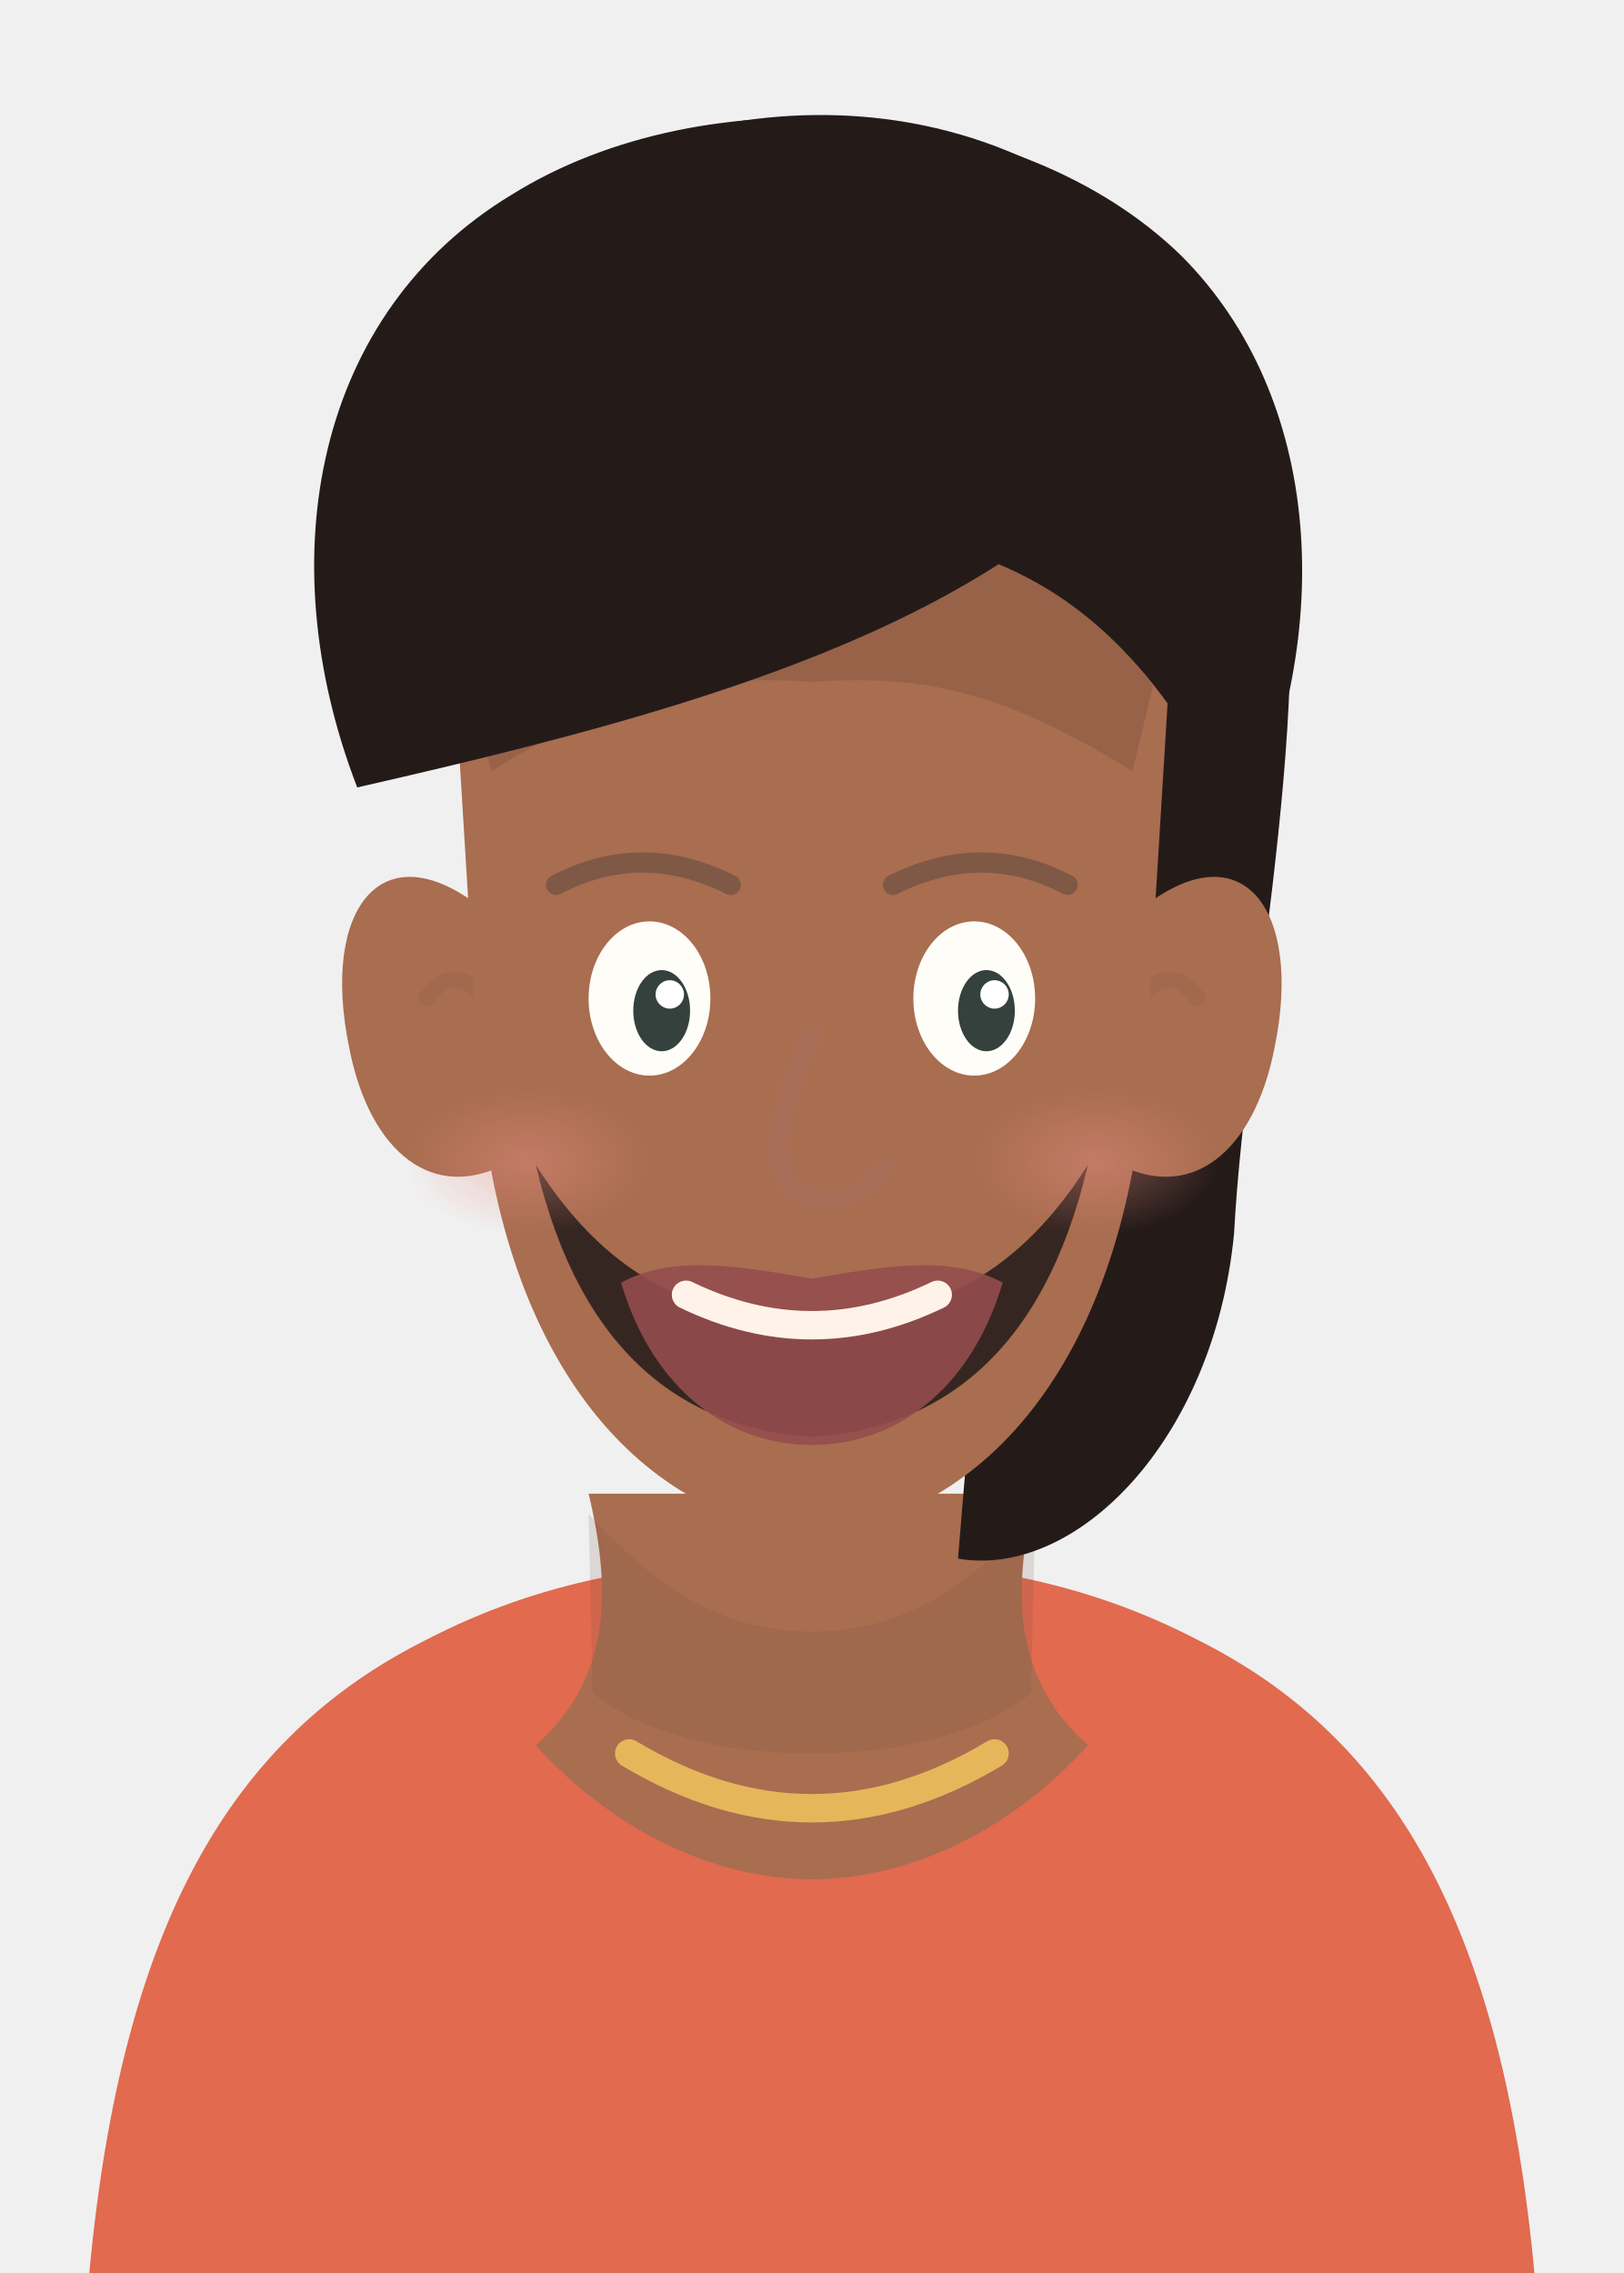
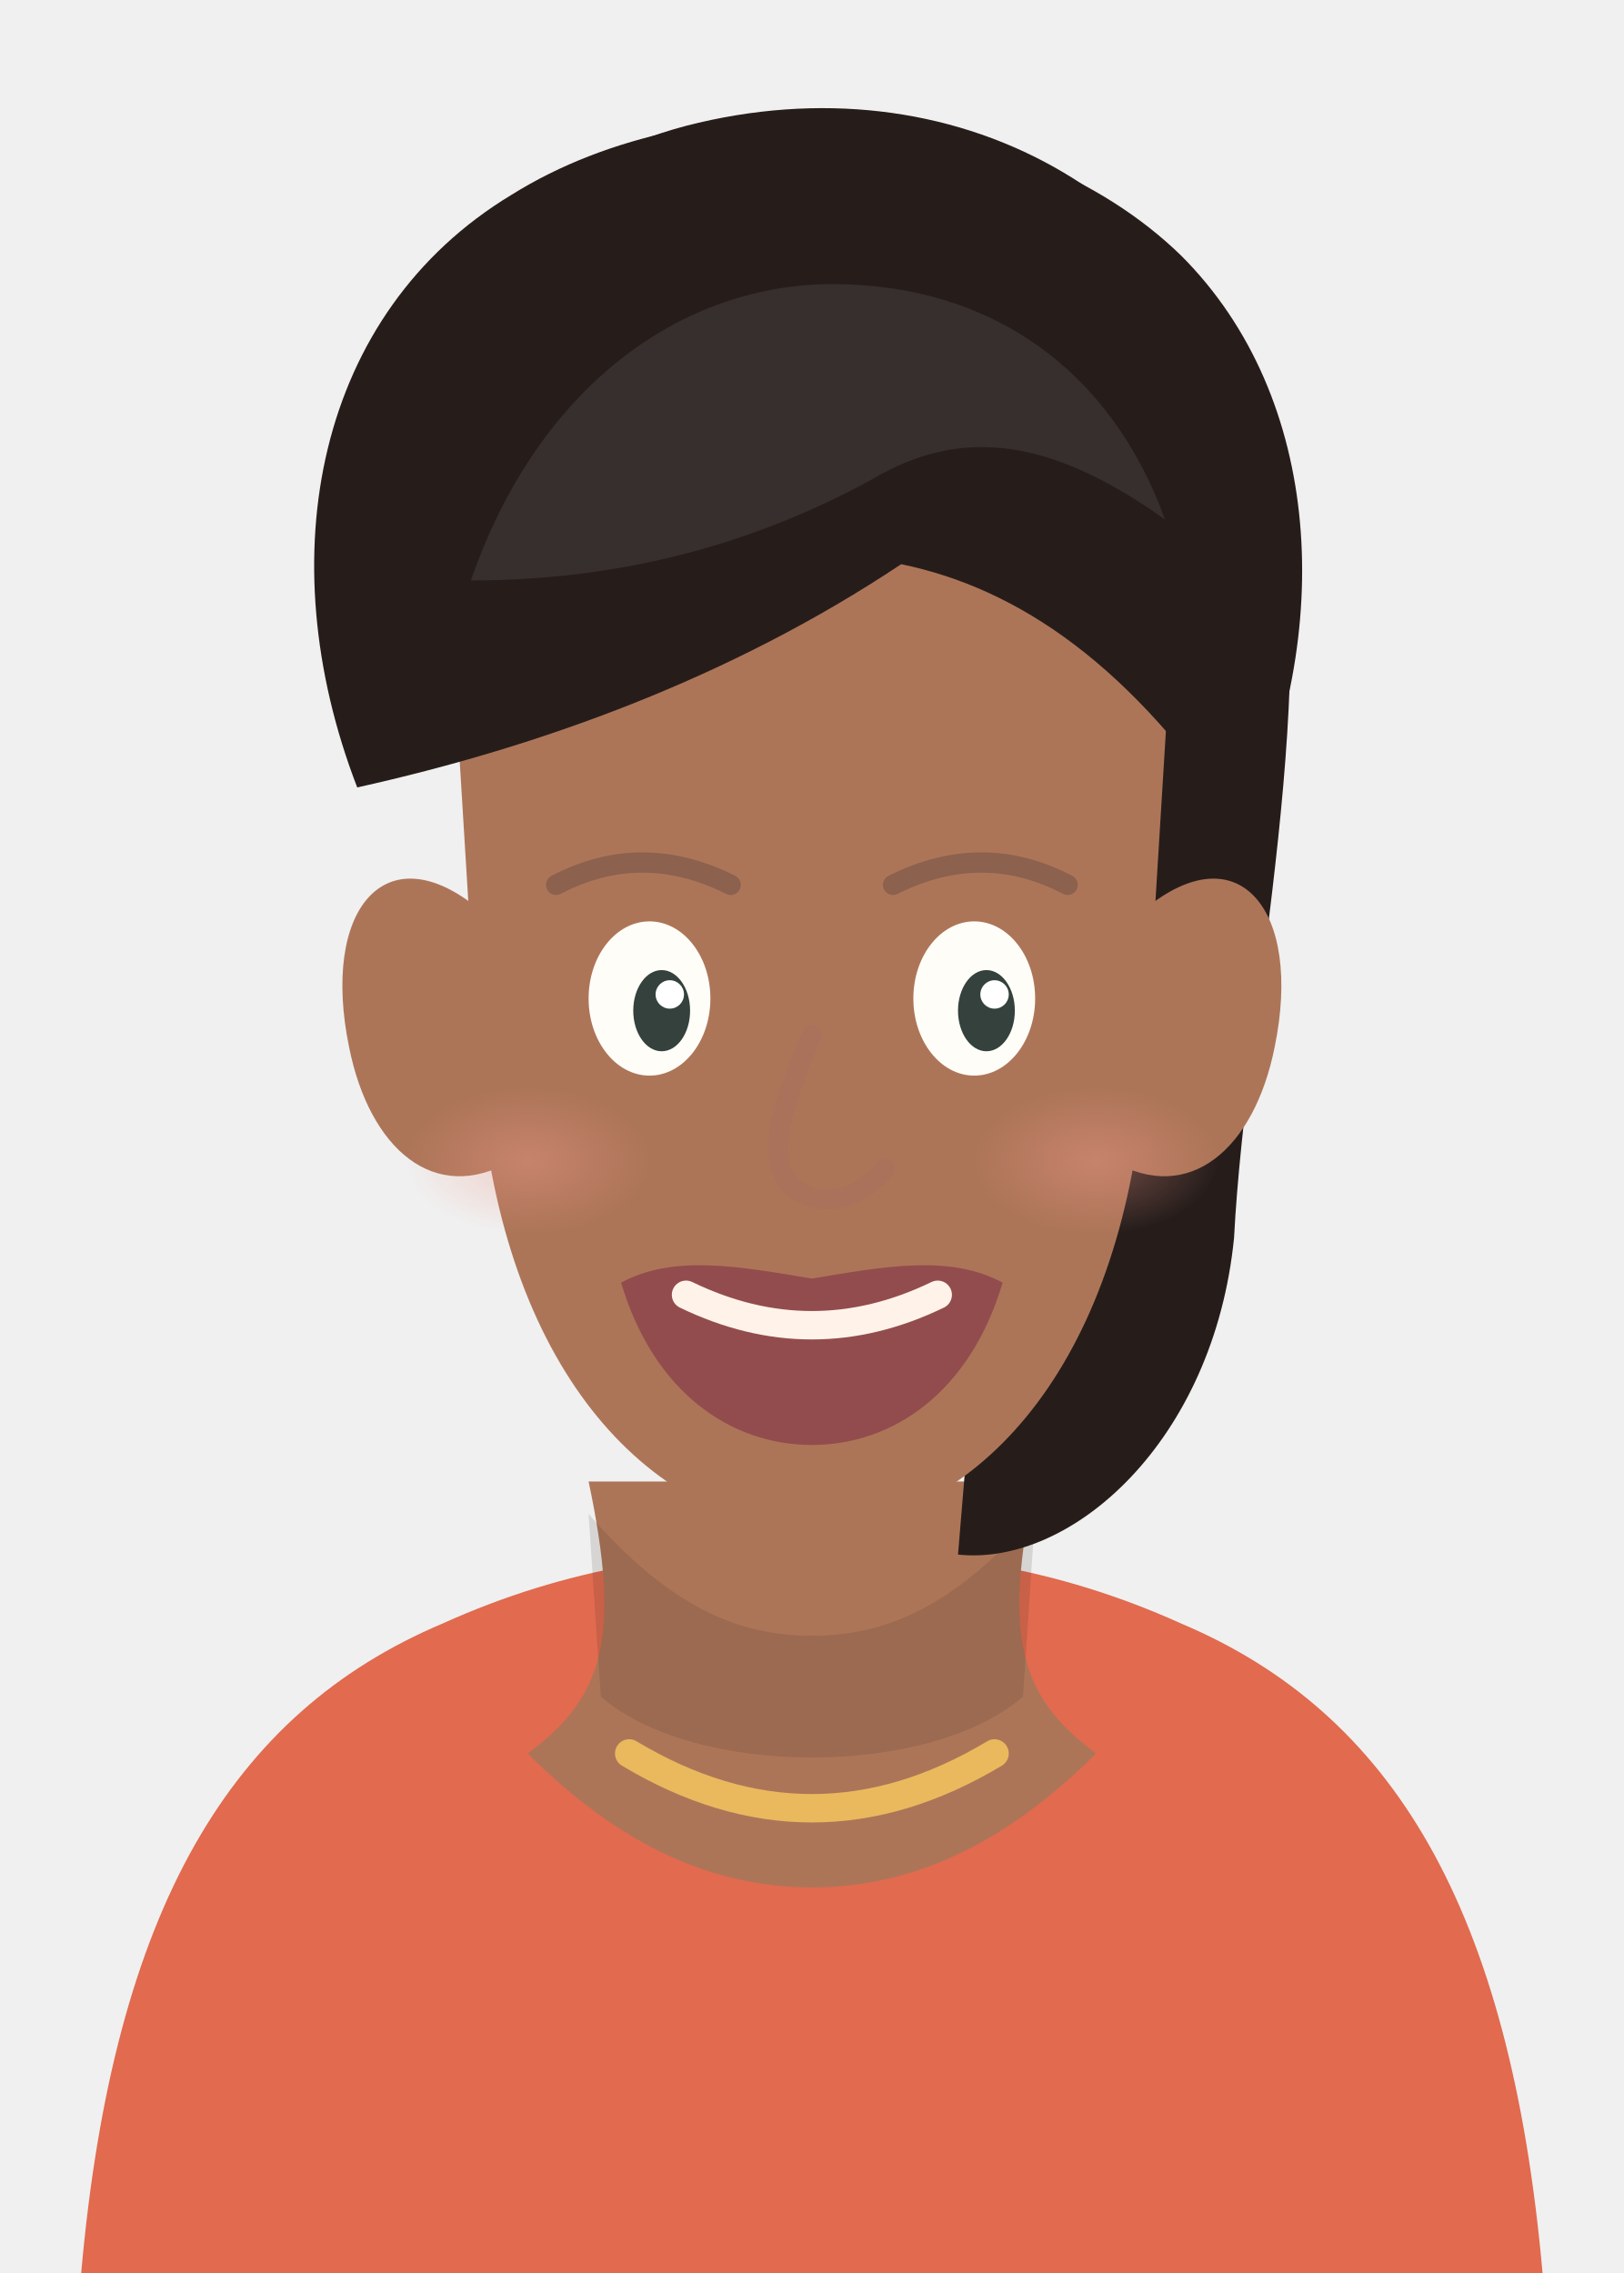
<svg xmlns="http://www.w3.org/2000/svg" viewBox="0 0 400 560" role="img" aria-labelledby="title desc">
  <defs>
-     <linearGradient id="skin" x1="0" y1="0" x2=".15" y2="1">
-       <stop stop-color="#a96d50" />
-       <stop offset=".58" stop-color="#a96d50" />
-       <stop offset="1" stop-color="#a96d50" />
+     <linearGradient id="skin" x2=".1" y2="1">
+       <stop stop-color="#ad7558" />
+       <stop offset="1" stop-color="#ad7558" />
    </linearGradient>
-     <linearGradient id="shirt" x1="0" y1="0" x2="0" y2="1">
+     <linearGradient id="hair" x2=".2" y2="1">
+       <stop stop-color="#261d1b" />
+       <stop offset="1" stop-color="#261d1b" />
+     </linearGradient>
+     <linearGradient id="shirt" x2="0" y2="1">
      <stop stop-color="#e16a4f" />
      <stop offset="1" stop-color="#e16a4f" />
    </linearGradient>
-     <linearGradient id="hair" x1="0" y1="0" x2=".3" y2="1">
-       <stop stop-color="#241b19" />
-       <stop offset="1" stop-color="#241b19" />
-     </linearGradient>
-     <radialGradient id="cheek">
-       <stop stop-color="#e98e83" stop-opacity=".42" />
-       <stop offset="1" stop-color="#e98e83" stop-opacity="0" />
+     <radialGradient id="blush">
+       <stop stop-color="#ed9889" stop-opacity=".4" />
+       <stop offset="1" stop-color="#ed9889" stop-opacity="0" />
    </radialGradient>
-     <filter id="softShadow" x="-30%" y="-30%" width="160%" height="170%">
-       <feGaussianBlur stdDeviation="7" />
-     </filter>
  </defs>
-   <ellipse cx="200" cy="550" rx="145" ry="13" fill="#263b38" opacity=".12" filter="url(#softShadow)" />
-   <path d="M22 560 C30 474 57 428 105 404 C132 390 161 384 200 384 C239 384 268 390 295 404 C343 428 370 474 378 560Z" fill="url(#shirt)" />
-   <path d="M145 368 C151 393 150 414 132 430 C151 451 176 463 200 463 C224 463 249 451 268 430 C250 414 249 393 255 368Z" fill="#a96d50" />
-   <path d="M145 373 C164 394 181 402 200 402 C219 402 236 394 255 373 L254 417 C231 437 169 437 146 417Z" fill="#754c40" opacity=".16" />
-   <path d="M91 183 C75 111 105 47 171 32 C235 17 296 49 313 111 C327 163 307 247 304 304 C299 355 265 389 236 384 L252 191Z" fill="url(#hair)" />
-   <path d="M119 224 C94 204 79 224 86 258 C91 284 107 297 126 286Z" fill="#a96d50" />
-   <path d="M281 224 C306 204 321 224 314 258 C309 284 293 297 274 286Z" fill="#a96d50" />
-   <path d="M105 246 Q113 235 122 250 M295 246 Q287 235 278 250" fill="none" stroke="#875b49" stroke-width="4" stroke-linecap="round" opacity=".22" />
-   <path d="M111 151 C111 101 151 78 200 78 C249 78 289 101 289 151 L282 265 C277 333 244 374 200 378 C156 374 123 333 118 265Z" fill="url(#skin)" />
-   <path d="M116 169 C139 137 163 132 200 137 C237 132 261 137 284 169 L279 190 C248 171 229 166 200 168 C171 166 152 171 121 190Z" fill="#241b19" opacity=".13" />
-   <path d="M88 194 C66 137 78 77 126 48 C174 18 251 24 291 63 C326 98 329 156 306 205 C289 169 270 149 246 139 C204 166 145 181 88 194Z" fill="url(#hair)" />
-   <path d="M117 143 C133 94 169 70 205 70 C245 70 274 92 287 128 C259 108 237 105 215 118 C184 135 151 143 117 143Z" fill="#241b19" opacity=".72" />
-   <path d="M137 218 Q158 207 180 218 M220 218 Q242 207 263 218" fill="none" stroke="#684c40" stroke-width="5" stroke-linecap="round" opacity=".62" />
+   <path d="M20 560C28 470 57 422 109 400C140 386 169 382 200 382C231 382 260 386 291 400C343 422 372 470 380 560Z" fill="url(#shirt)" />
+   <path d="M145 365C153 403 149 418 130 432C153 455 176 465 200 465C224 465 247 455 270 432C251 418 247 403 255 365Z" fill="url(#skin)" />
+   <path d="M145 373C165 396 182 403 200 403C218 403 235 396 255 373L252 418C229 438 171 438 148 418Z" fill="#261d1b" opacity=".13" />
+   <path d="M92 185C75 112 105 48 169 31C235 14 296 48 313 111C327 165 307 247 304 305C299 355 264 386 236 383L252 191Z" fill="url(#hair)" />
+   <path d="M118 224C95 205 79 224 86 258C91 283 107 297 126 286Z" fill="url(#skin)" />
+   <path d="M282 224C305 205 321 224 314 258C309 283 293 297 274 286Z" fill="url(#skin)" />
+   <path d="M111 151C111 101 151 78 200 78C249 78 289 101 289 151L282 265C277 333 244 374 200 378C156 374 123 333 118 265Z" fill="url(#skin)" />
+   <path d="M88 194C66 137 78 77 126 48C174 18 251 24 291 63C326 98 329 156 306 205C279 164 251 145 222 139C180 167 133 184 88 194Z" fill="url(#hair)" />
+   <path d="M116 143C133 94 169 70 205 70C245 70 274 92 287 128C259 108 237 105 215 118C184 135 151 143 116 143Z" fill="#fff" opacity=".08" />
+   <path d="M137 218Q158 207 180 218M220 218Q242 207 263 218" fill="none" stroke="#765448" stroke-width="5" stroke-linecap="round" opacity=".6" />
  <ellipse cx="160" cy="246" rx="15" ry="19" fill="#fffdf8" />
  <ellipse cx="240" cy="246" rx="15" ry="19" fill="#fffdf8" />
  <ellipse cx="163" cy="249" rx="7" ry="10" fill="#34413d" />
  <ellipse cx="243" cy="249" rx="7" ry="10" fill="#34413d" />
  <circle cx="165" cy="245" r="3.5" fill="#fff" />
  <circle cx="245" cy="245" r="3.5" fill="#fff" />
-   <path d="M200 255 C190 278 188 291 200 295 C207 297 214 293 218 288" fill="none" stroke="#a96f5d" stroke-width="5" stroke-linecap="round" opacity=".5" />
-   <path d="M132 287 C143 334 169 352 200 354 C231 352 257 334 268 287 C249 317 226 325 200 325 C174 325 151 317 132 287Z" fill="#241b19" opacity=".86" />
-   <path d="M153 316 C166 309 182 312 200 315 C218 312 234 309 247 316 C239 343 220 356 200 356 C180 356 161 343 153 316Z" fill="#934c4d" opacity=".9" />
-   <path d="M169 319 Q200 334 231 319" fill="none" stroke="#fff3e9" stroke-width="7" stroke-linecap="round" />
-   <ellipse cx="130" cy="286" rx="30" ry="18" fill="url(#cheek)" />
-   <ellipse cx="270" cy="286" rx="30" ry="18" fill="url(#cheek)" />
-   <path d="M155 432 Q200 459 245 432" fill="none" stroke="#f4c65e" stroke-width="7" stroke-linecap="round" opacity=".82" />
+   <path d="M200 255C190 278 188 291 200 295C207 297 214 293 218 288" fill="none" stroke="#a96f5d" stroke-width="5" stroke-linecap="round" opacity=".5" />
+   <path d="M153 316C166 309 182 312 200 315C218 312 234 309 247 316C239 343 220 356 200 356C180 356 161 343 153 316Z" fill="#934c4d" />
+   <path d="M169 319Q200 334 231 319" fill="none" stroke="#fff3e9" stroke-width="7" stroke-linecap="round" />
+   <ellipse cx="130" cy="286" rx="30" ry="18" fill="url(#blush)" />
+   <ellipse cx="270" cy="286" rx="30" ry="18" fill="url(#blush)" />
+   <path d="M155 432Q200 459 245 432" fill="none" stroke="#f4c65e" stroke-width="7" stroke-linecap="round" opacity=".85" />
</svg>
